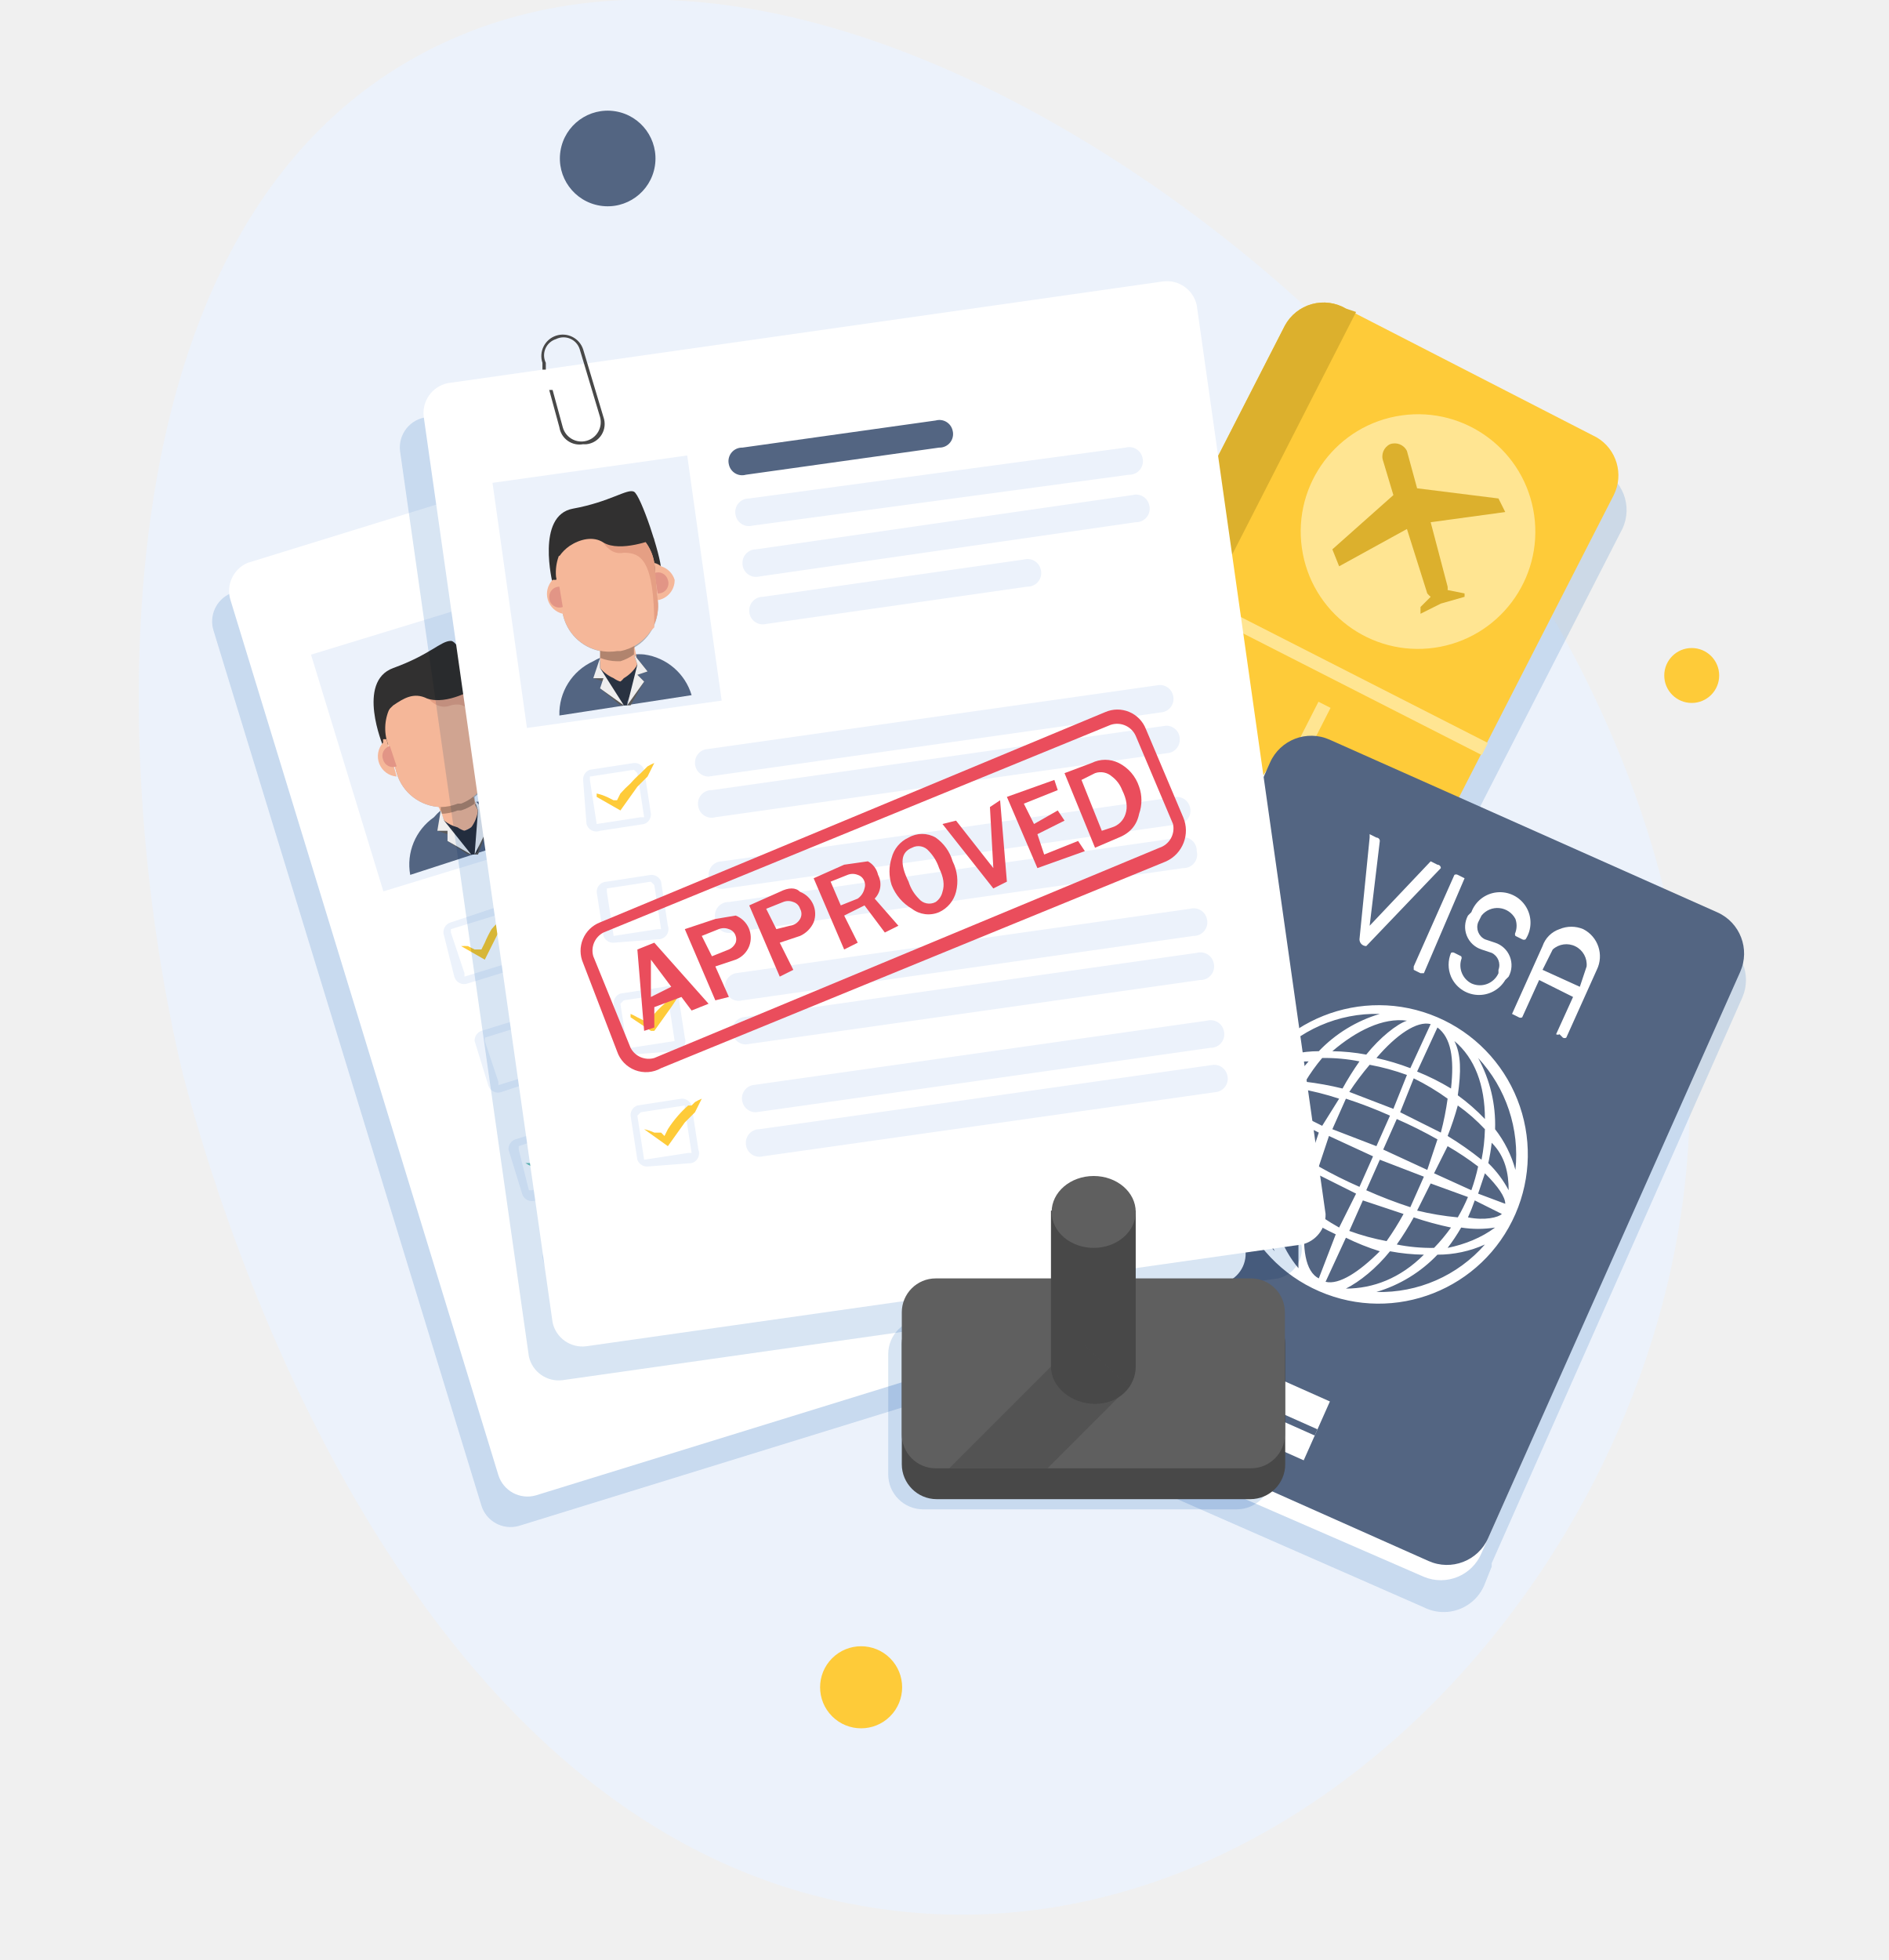
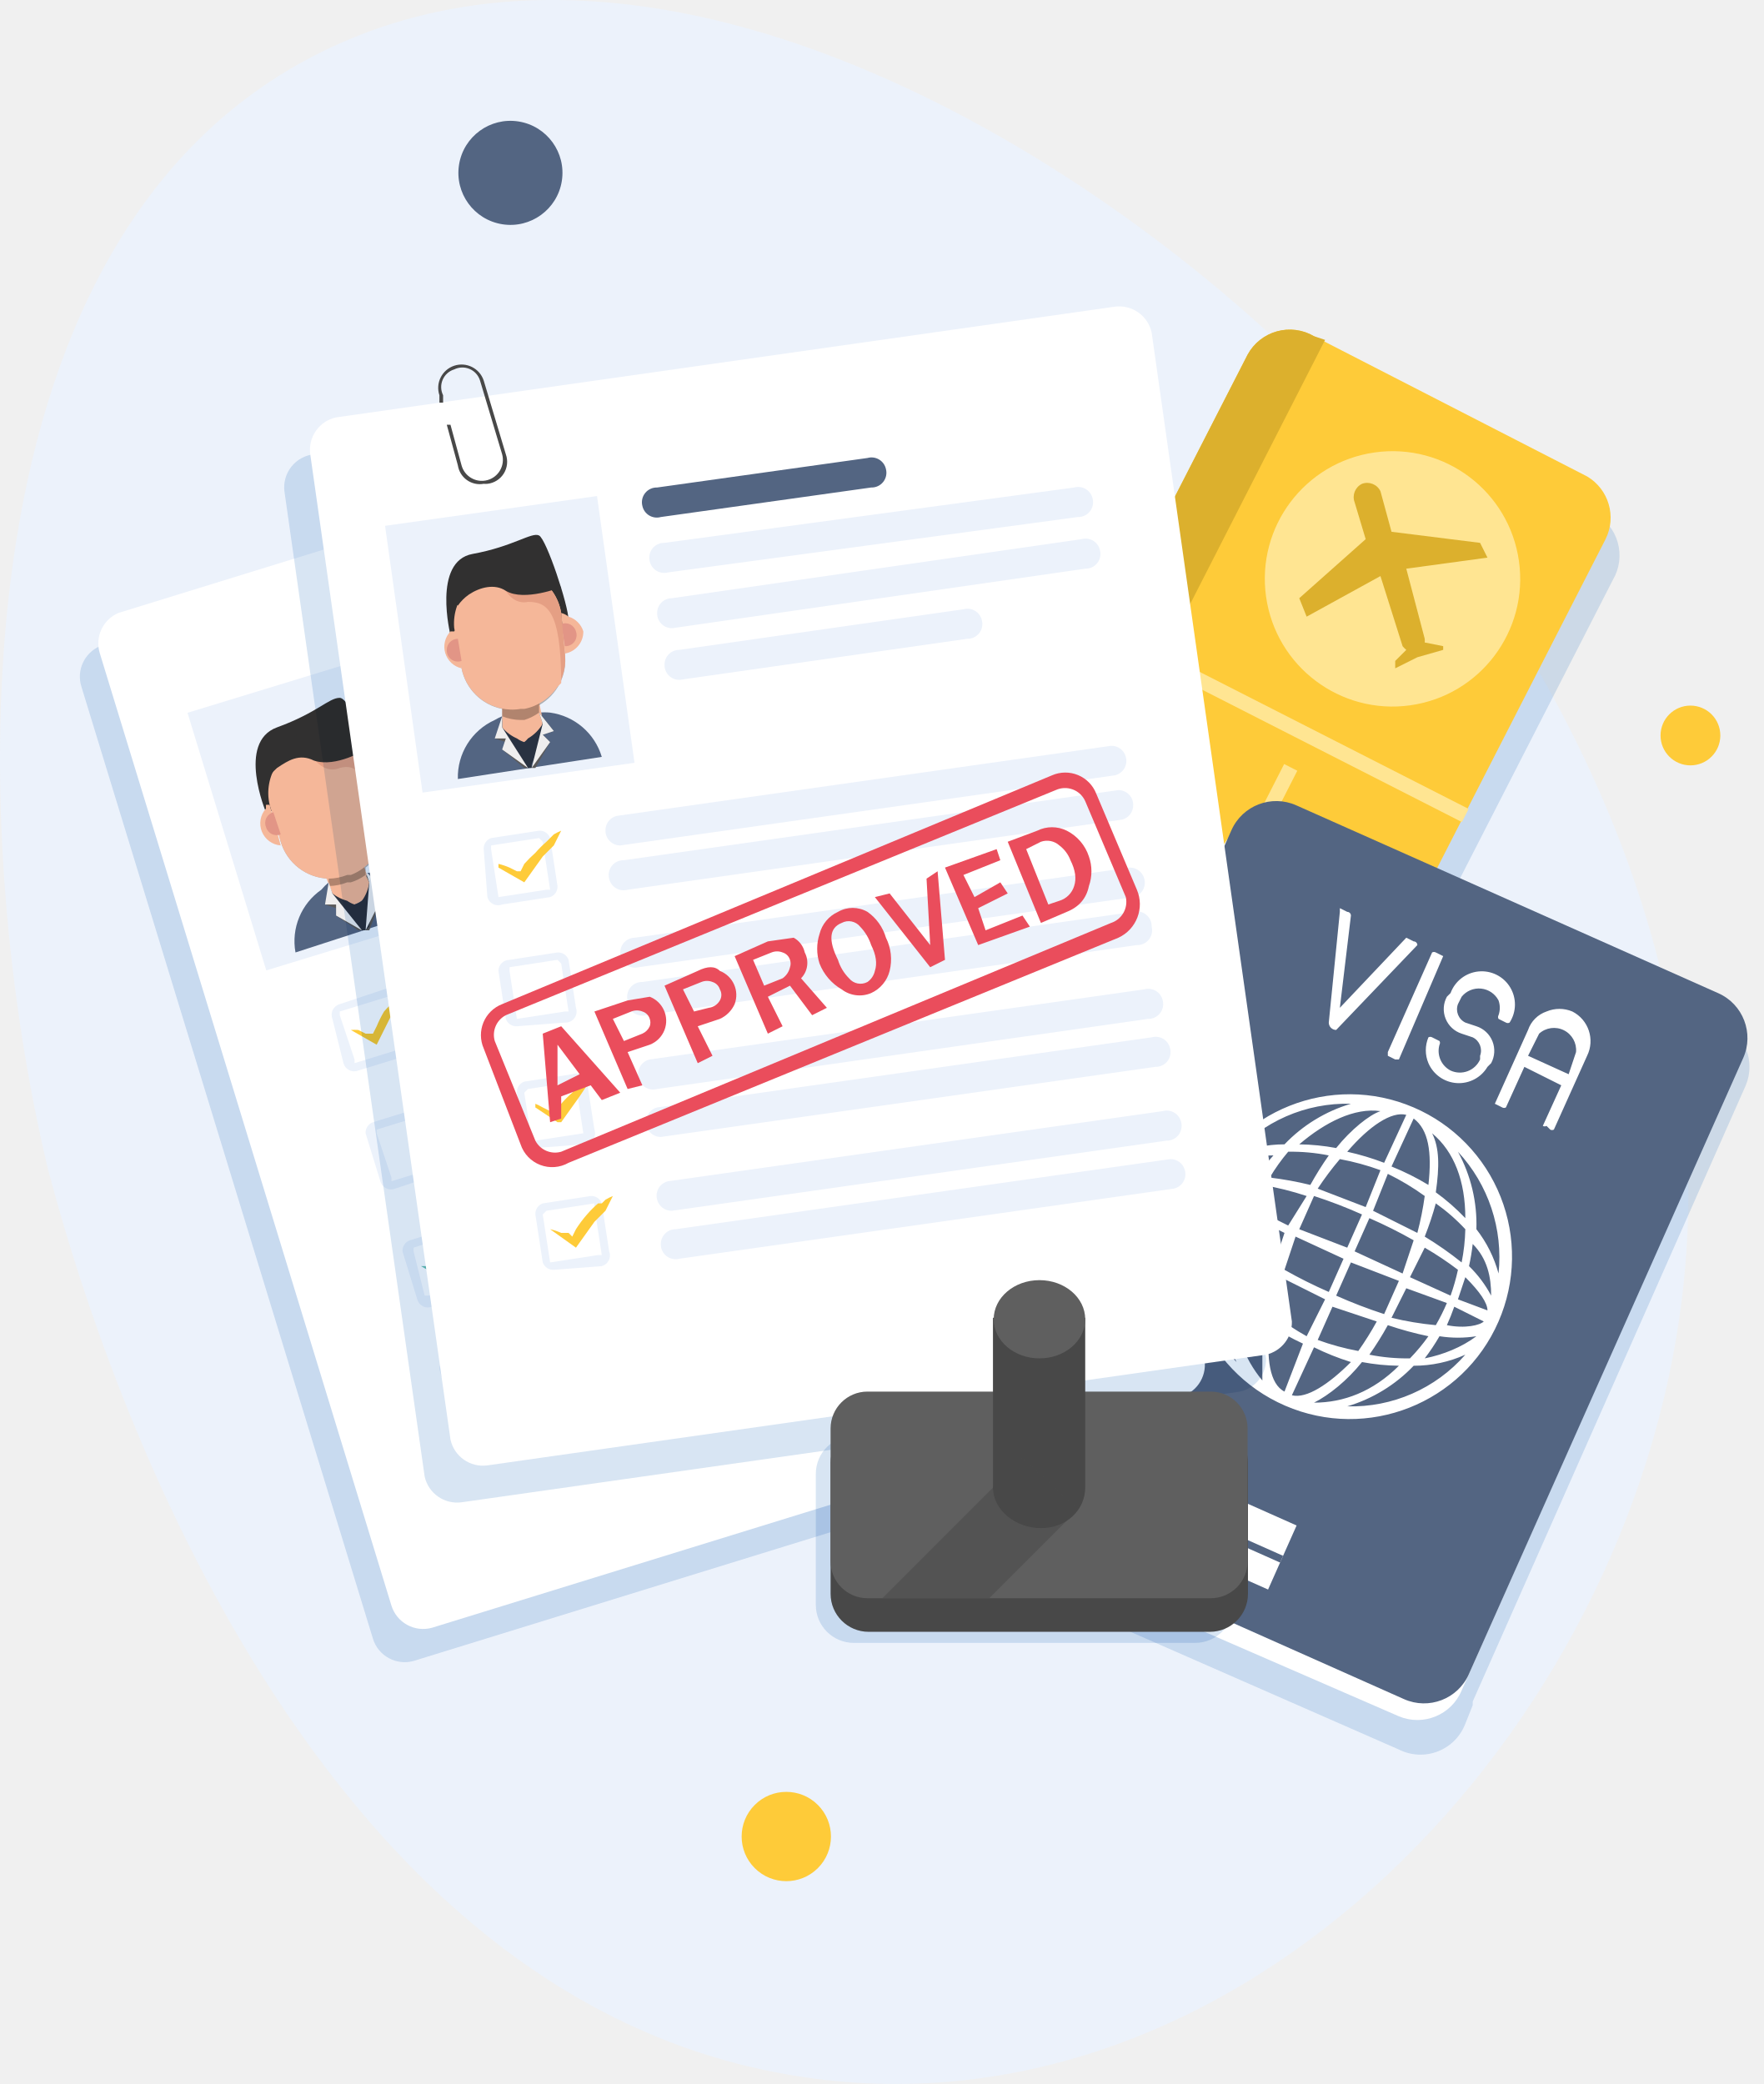
- <svg xmlns="http://www.w3.org/2000/svg" viewBox="0 0 557 578">
+ <svg xmlns="http://www.w3.org/2000/svg" viewBox="40.93 -0.11 477.78 564.75">
  <defs>
    <style>.cls-2{fill:#ecf2fb}.cls-3{fill:#3a7ec1;mix-blend-mode:multiply;opacity:.2}.cls-4{fill:#fecb39}.cls-5{fill:#dcb02d}.cls-6{fill:#ffe592}.cls-8{fill:#fedca5}.cls-9{fill:#fff}.cls-10{fill:#536582}.cls-11{fill:#313030}.cls-12{fill:#f5b799}.cls-13{fill:#010101;opacity:.28}.cls-14{fill:#e29586}.cls-15{fill:#e59f84}.cls-16{fill:#5b5a5a}.cls-17{fill:#293241}.cls-18{fill:#efeeee}.cls-21{fill:#484848}.cls-22{fill:#ea4d5c}.cls-23{fill:#5f5f5f}</style>
  </defs>
  <g style="isolation:isolate">
    <g id="Layer_1" data-name="Layer 1">
      <path d="M254 562c118 21 225-87 242-205 19-131-79-235-96-252-59-61-179-137-272-91C25 65 33 230 54 317c6 22 57 220 200 245Z" class="cls-2" />
      <path d="m473 139-75-38a13 13 0 0 0-17 6L275 314a13 13 0 0 0 5 18l75 38a13 13 0 0 0 17-6l106-207a13 13 0 0 0-5-18Z" class="cls-3" />
      <path d="m397 91 74 38a13 13 0 0 1 5 17L370 353a13 13 0 0 1-17 6l-74-38a13 13 0 0 1-6-18L379 96a13 13 0 0 1 18-5Z" class="cls-4" />
      <path d="m397 91 3 1-118 231-3-2a13 13 0 0 1-6-18L379 96a13 13 0 0 1 18-5Z" class="cls-5" />
      <circle cx="418.3" cy="156.8" r="34.6" class="cls-6" transform="rotate(-8 418 157)" />
      <path d="M395 153h4v93h-4z" class="cls-6" transform="rotate(-63 397 200)" />
      <path fill="#e19d2e" d="m347 233-42 81a5 5 0 0 1-6 2 5 5 0 0 1-3-6l42-82a5 5 0 0 1 7-2 5 5 0 0 1 2 7Z" />
      <path d="m350 267-28 56a5 5 0 0 1-7 2 5 5 0 0 1-2-7l29-56a5 5 0 0 1 6-2 5 5 0 0 1 2 7Z" class="cls-8" />
      <path d="M285 270h145v4H285z" class="cls-6" transform="rotate(-63 358 272)" />
      <path d="M356 306h8v25h-8z" class="cls-8" transform="rotate(-63 360 319)" />
      <path d="M364 288h12v25h-12z" class="cls-8" transform="rotate(-63 370 300)" />
      <path d="M362 300h4v25h-4z" class="cls-8" transform="rotate(-63 364 312)" />
      <path d="M365 296h3v25h-3z" class="cls-8" transform="rotate(-63 366 308)" />
      <path d="M373 274h8v25h-8z" class="cls-6" transform="rotate(-63 377 287)" />
      <path d="M378 268h4v25h-4z" class="cls-6" transform="rotate(-63 380 280)" />
      <path d="M382 253h12v25h-12z" class="cls-6" transform="rotate(-63 388 265)" />
      <path d="M391 239h8v25h-8z" class="cls-6" transform="rotate(-63 395 252)" />
      <path d="M396 233h4v25h-4z" class="cls-6" transform="rotate(-63 398 245)" />
      <path d="M381 264h3v25h-3z" class="cls-6" transform="rotate(-63 382 276)" />
      <path d="m422 154 22-3-2-4-24-3-3-11a4 4 0 0 0-5-2 4 4 0 0 0-2 5l3 10-18 16 2 5 20-11 6 19a6 6 0 0 0 1 1l-3 3v2l6-3 7-2v-1l-5-1a6 6 0 0 0 0-1Zm3 23Z" class="cls-5" />
      <path d="m507 277-115-51a13 13 0 0 0-17 7l-2 5-1 1-73 167a13 13 0 0 0 7 18l114 50a13 13 0 0 0 18-7l2-5v-1l74-167a13 13 0 0 0-7-17Z" class="cls-3" />
      <path d="m504 274-115-51a13 13 0 0 0-17 7l-74 167a13 13 0 0 0 7 18l115 50a13 13 0 0 0 17-7l74-167a13 13 0 0 0-7-17Z" class="cls-9" />
      <rect width="209.4" height="151.8" x="302" y="263" class="cls-10" rx="13.3" transform="rotate(-66 407 339)" />
      <path d="M424 300a44 44 0 1 0 23 58 44 44 0 0 0-23-58Zm23 45a34 34 0 0 0-6-12 41 41 0 0 0-5-21 42 42 0 0 1 11 33Zm-11 7 2-6c4 4 6 7 6 9Zm-2-1-11-5 4-8a85 85 0 0 1 9 6 56 56 0 0 1-2 7Zm-13-6-13-6 4-9a129 129 0 0 1 12 6l-3 9Zm-8-17 4-10a68 68 0 0 1 10 6 83 83 0 0 1-2 10l-12-6Zm5-12 6-13c4 3 5 9 4 18a69 69 0 0 0-10-5Zm-2-1a71 71 0 0 0-10-3c6-7 12-11 16-10Zm-1 2-4 10-13-5a83 83 0 0 1 6-8 68 68 0 0 1 11 3Zm-5 12-4 9-13-5 4-9a130 130 0 0 1 13 5Zm-20 3-10-5a59 59 0 0 1 3-6 83 83 0 0 1 12 3l-5 8Zm-13-6-8-4c2-1 6-2 11-1l-2 5Zm-9-1 8 3-2 6-6-9Zm11 4 10 5-3 9a85 85 0 0 1-9-7 59 59 0 0 1 2-7Zm13 6 13 6-4 9a130 130 0 0 1-12-6l3-9Zm8 17-5 10a68 68 0 0 1-9-6 83 83 0 0 1 2-10l12 6Zm-6 12-5 13c-4-2-5-9-4-18a70 70 0 0 0 9 5Zm3 1a69 69 0 0 0 10 4c-6 6-12 10-16 9Zm1-2 4-9 12 4a83 83 0 0 1-5 8 68 68 0 0 1-11-3Zm5-12 4-9 13 5-4 9a133 133 0 0 1-13-5Zm19-2 11 4a54 54 0 0 1-3 6 83 83 0 0 1-12-2l4-8Zm13 5 8 4c-1 1-5 2-10 1a57 57 0 0 0 2-5Zm4-11a57 57 0 0 0 1-6c4 4 5 9 5 14a32 32 0 0 0-6-8Zm-2-1a93 93 0 0 0-10-7 86 86 0 0 0 3-9 52 52 0 0 1 8 7 52 52 0 0 1-1 9Zm-7-19c1-7 1-12-1-16 6 5 9 13 9 23a58 58 0 0 0-8-7Zm-27-12a58 58 0 0 0-10-1c7-6 15-10 22-9-3 1-8 5-12 10Zm-2 2a86 86 0 0 0-5 8 92 92 0 0 0-11-2 52 52 0 0 1 5-7 52 52 0 0 1 11 1Zm-19 5a32 32 0 0 0-10 0c4-3 8-5 14-5a56 56 0 0 0-4 5Zm-8 19a55 55 0 0 0-2 7c-3-5-5-10-5-14a32 32 0 0 0 7 7Zm2 2a92 92 0 0 0 9 6 84 84 0 0 0-2 10 53 53 0 0 1-8-8 52 52 0 0 1 1-8Zm7 18v17c-5-6-8-14-8-23a57 57 0 0 0 8 6Zm27 12a58 58 0 0 0 10 1c-7 7-15 10-23 10 4-2 9-6 13-11Zm2-2a85 85 0 0 0 5-8 94 94 0 0 0 11 3 51 51 0 0 1-5 6 52 52 0 0 1-11-1Zm19-5a32 32 0 0 0 10 0c-4 3-9 5-14 6a56 56 0 0 0 4-6Zm-24-63a41 41 0 0 0-18 11 34 34 0 0 0-14 3 41 41 0 0 1 32-14Zm-42 36a34 34 0 0 0 7 13 41 41 0 0 0 4 21 41 41 0 0 1-11-34Zm41 46a41 41 0 0 0 18-11 34 34 0 0 0 14-3 41 41 0 0 1-32 14Z" class="cls-9" />
      <path d="M364 400h19v31h-19z" class="cls-9" transform="rotate(-66 374 415)" />
      <path d="M372 400h2v31h-2z" class="cls-10" transform="rotate(-66 374 415)" />
      <path d="M378 417c-1 2-4 2-6 1s-3-3-3-5 4-2 6-1 3 3 3 5Z" class="cls-10" />
      <path d="m401 277 3-30v-1l2 1a1 1 0 0 1 1 1l-3 25 18-19 2 1a1 1 0 0 1 1 1l-22 23a2 2 0 0 1-2-2Zm19 10h-1l-2-1v-1l12-27a1 1 0 0 1 1 0l2 1Zm8 1a9 9 0 0 1 0-7 1 1 0 0 1 1 0l2 1a1 1 0 0 1 0 1 6 6 0 0 0 3 7 6 6 0 0 0 8-3v-1a4 4 0 0 0-2-5l-3-1a7 7 0 0 1-4-10l1-1a9 9 0 1 1 16 8 1 1 0 0 1-1 0l-2-1a1 1 0 0 1 0-1 6 6 0 0 0 0-4 6 6 0 0 0-10-1l-1 2a4 4 0 0 0 2 5l3 1a7 7 0 0 1 4 10l-1 1a9 9 0 0 1-16-1Zm39-14a9 9 0 0 1 4 12l-9 20a1 1 0 0 1-1 0l-1-1a1 1 0 0 1-1 0l5-11-10-5-5 11a1 1 0 0 1-1 0l-2-1 9-20a8 8 0 0 1 5-5 9 9 0 0 1 7 0Zm-1 17 2-6a6 6 0 0 0-10-5l-3 6Z" class="cls-9" />
      <path d="m362 377-79-258a9 9 0 0 0-11-6L68 175a9 9 0 0 0-5 11l79 258a9 9 0 0 0 11 6l204-63a9 9 0 0 0 5-10Z" class="cls-3" />
      <path d="m288 109 79 258a9 9 0 0 1-5 11l-204 63a9 9 0 0 1-11-6L68 177a9 9 0 0 1 5-11l204-63a9 9 0 0 1 11 6Z" class="cls-9" />
      <path d="M101 183h58v73h-58z" class="cls-2" transform="rotate(-17 130 219)" />
      <path d="m158 246-37 12a17 17 0 0 1 7-17 16 16 0 0 1 2-2 19 19 0 0 1 2 0l6-2a17 17 0 0 1 14 2 17 17 0 0 1 6 7Z" class="cls-10" />
      <path d="M113 220s-8-19 3-23 14-8 17-8 10 18 11 21-31 10-31 10Z" class="cls-11" />
      <path d="m139 233 2 6c1 2-1 5-4 6s-5-1-6-3l-2-5a4 4 0 0 1 1-3 4 4 0 0 1 0-1 6 6 0 0 1 1-1 6 6 0 0 1 2-1 6 6 0 0 1 3-1 6 6 0 0 1 1 1 5 5 0 0 1 1 0 4 4 0 0 1 1 2Z" class="cls-12" />
      <path d="m142 212 3 8a14 14 0 0 1-5 15v2a14 14 0 0 1-4 2h-1a14 14 0 0 1-5 1v-2a14 14 0 0 1-13-10l-2-8a14 14 0 0 1 9-17h1a14 14 0 0 1 9 0 14 14 0 0 1 8 9Z" class="cls-13" />
      <path d="m142 210 3 10a14 14 0 0 1 0 7l-1 1a12 12 0 0 1 0 1 14 14 0 0 1-8 8h-1a14 14 0 0 1-5 1 14 14 0 0 1-13-10l-3-10a14 14 0 0 1 2-11 13 13 0 0 1 1-2 14 14 0 0 1 6-4l1-1a13 13 0 0 1 7 0 9 9 0 0 1 1 0 12 12 0 0 1 1 1 14 14 0 0 1 9 9Z" class="cls-12" />
      <path d="M148 213a6 6 0 0 1-3 7l-3-10a5 5 0 0 1 2-1 6 6 0 0 1 4 4Z" class="cls-12" />
      <path d="M146 214a3 3 0 0 1-2 4l-2-6a3 3 0 0 1 4 2Z" class="cls-14" />
      <path d="m114 218 3 11a6 6 0 0 1-4-10v-1a5 5 0 0 1 1 0Z" class="cls-12" />
      <path d="M113 224a3 3 0 0 0 4 2l-2-6a3 3 0 0 0-2 4Z" class="cls-14" />
      <path d="m142 210 3 10a14 14 0 0 1 0 7l-1 1c-3-20-7-21-11-20-5 2-8-4-8-4l7-4a12 12 0 0 1 1 1 14 14 0 0 1 9 9Z" class="cls-15" />
      <path d="m142 243 2 1-3 8h-1l1-13-1-2 5 4-3 2z" class="cls-16" />
      <path d="m143 241-1 1v2l-1 7-1 1h-1l-2-1-4-4-1-2-1-1v-2a11 11 0 0 0 4 2 7 7 0 0 0 2 1 7 7 0 0 0 2-1 11 11 0 0 0 2-5v-1Z" class="cls-17" />
      <path d="m142 242 2 2-4 8 1-13-1-3 5 5-3 1z" class="cls-18" />
      <path d="M139 252h-1l-6-4v-2l-3-1 1-5 1 2v1l8 9z" class="cls-16" />
      <path d="m139 252-7-4v-3h-3l1-6 1 3 8 10z" class="cls-18" />
      <path d="M132 198h-8a24 24 0 0 0-6 3l-5 5v2a5 5 0 0 0-1 1v2h1v1a12 12 0 0 1 3-4c3-2 6-4 10-2 6 2 14-3 14-3Z" class="cls-11" />
      <path d="m151 286-13 4a3 3 0 0 1-4-2l-3-12a3 3 0 0 1 2-4l12-4a3 3 0 0 1 4 2l4 12a3 3 0 0 1-2 4Zm-18-12v1l4 12v1l13-4v-1l-4-12v-1Zm27 44-12 4a3 3 0 0 1-4-2l-4-13a3 3 0 0 1 2-3l13-4a3 3 0 0 1 4 2l3 12a3 3 0 0 1-2 4Zm-17-12v1l4 12v1l13-4v-1l-4-12v-1Zm27 44-12 4a3 3 0 0 1-4-2l-4-13a3 3 0 0 1 2-3l13-4a3 3 0 0 1 3 2l4 12a3 3 0 0 1-2 4Zm-17-12v1l3 12h1l13-3v-1l-4-12-1-1Zm27 44-13 4a3 3 0 0 1-3-2l-4-13a3 3 0 0 1 2-3l12-4a3 3 0 0 1 4 2l4 12a3 3 0 0 1-2 4Zm-17-12-1 1 4 12h1l12-3 1-1-4-13h-1Z" class="cls-2" />
      <path d="M151 267a15 15 0 0 0-2 2v1l-1 1a30 30 0 0 0-3 3 32 32 0 0 0-2 4l-1 2h-2l-2-1a17 17 0 0 0-2 0l7 4 4-8 2-3 2-4v-1Z" class="cls-4" />
      <path fill="#64bfb4" d="M171 331a15 15 0 0 0-2 1l-1 1-1 1a30 30 0 0 0-2 3 34 34 0 0 0-3 4l-1 3-1-1h-2a17 17 0 0 0-2 0h-1l7 4h1l4-8 2-4 2-4Zm10 32h-1a15 15 0 0 0-1 1l-1 1-1 1a30 30 0 0 0-3 3 34 34 0 0 0-2 4l-1 2h-3a17 17 0 0 0-3-1v1l7 4 1-1 4-7 2-4 2-4Z" />
      <path d="m297 229-129 40a4 4 0 0 1-6-3 4 4 0 0 1 3-5l129-40a4 4 0 0 1 5 3 4 4 0 0 1-2 5Z" class="cls-2" />
      <path fill="#4b78bc" d="m219 162-55 17a4 4 0 0 1-5-2 4 4 0 0 1 3-5l55-17a4 4 0 0 1 5 2 4 4 0 0 1-3 5Z" />
      <path d="m276 161-107 33a4 4 0 0 1-5-3 4 4 0 0 1 2-5l108-33a4 4 0 0 1 5 3 4 4 0 0 1-3 5Zm4 14-107 33a4 4 0 0 1-5-3 4 4 0 0 1 2-5l108-33a4 4 0 0 1 5 3 4 4 0 0 1-3 5Zm-28 24-75 23a4 4 0 0 1-5-3 4 4 0 0 1 3-5l74-23a4 4 0 0 1 5 3 4 4 0 0 1-2 5Zm48 42-129 40a4 4 0 0 1-5-3 4 4 0 0 1 3-5l129-40a4 4 0 0 1 5 3 4 4 0 0 1-3 5Zm7 20-130 40a4 4 0 0 1-5-3 4 4 0 0 1 3-5l129-40a4 4 0 0 1 5 3 4 4 0 0 1-2 5Zm3 12-129 40a4 4 0 0 1-5-3 4 4 0 0 1 3-5l129-40a4 4 0 0 1 5 3 4 4 0 0 1-3 5Zm6 20-129 39a4 4 0 0 1-5-2 4 4 0 0 1 3-5l129-40a4 4 0 0 1 5 3 4 4 0 0 1-3 5Zm4 12-129 40a4 4 0 0 1-5-3 4 4 0 0 1 3-5l129-40a4 4 0 0 1 5 3 4 4 0 0 1-3 5Zm6 20-129 39a4 4 0 0 1-5-2 4 4 0 0 1 3-5l129-40a4 4 0 0 1 5 3 4 4 0 0 1-3 5Zm4 12-129 40a4 4 0 0 1-5-3 4 4 0 0 1 2-5l129-40a4 4 0 0 1 6 3 4 4 0 0 1-3 5Z" class="cls-2" />
      <path d="m384 368-37-268a9 9 0 0 0-10-7l-211 30a9 9 0 0 0-8 10l38 267a9 9 0 0 0 10 7l211-30a9 9 0 0 0 7-9Z" class="cls-3" />
      <path d="m353 90 38 268a9 9 0 0 1-7 9l-211 30a9 9 0 0 1-10-7l-38-267a9 9 0 0 1 7-10l211-30a9 9 0 0 1 10 7Z" class="cls-9" />
      <path d="M150 138h58v73h-58z" class="cls-2" transform="rotate(-8 179 174)" />
      <path d="m204 205-39 6a17 17 0 0 1 10-16 15 15 0 0 1 2-1 17 17 0 0 1 2 0l6-1a17 17 0 0 1 2 0 16 16 0 0 1 3 0 17 17 0 0 1 14 12Z" class="cls-10" />
      <path d="M163 172s-5-20 6-22 16-6 18-5 8 19 8 23-32 4-32 4Z" class="cls-11" />
      <path d="m187 190 1 5c0 3-2 5-5 6s-5-2-6-4v-6a4 4 0 0 1 1-3 5 5 0 0 1 1-1 6 6 0 0 1 5-1 6 6 0 0 1 1 1 4 4 0 0 1 1 0 4 4 0 0 1 1 3Z" class="cls-12" />
      <path d="m193 169 1 8a14 14 0 0 1-7 14v2a14 14 0 0 1-4 2h-1a14 14 0 0 1-5-1v-2a14 14 0 0 1-11-11l-1-8a14 14 0 0 1 11-16h2a14 14 0 0 1 8 2 14 14 0 0 1 7 10Z" class="cls-13" />
      <path d="m193 166 1 11a14 14 0 0 1-1 7v1l-1 1a14 14 0 0 1-9 6h-1a14 14 0 0 1-16-11l-2-11a14 14 0 0 1 4-11 12 12 0 0 1 1-1 14 14 0 0 1 7-3h1a13 13 0 0 1 6 0 9 9 0 0 1 2 1 15 15 0 0 1 1 0 14 14 0 0 1 7 10Z" class="cls-12" />
      <path d="M199 171a6 6 0 0 1-5 6l-1-11a5 5 0 0 1 2 1 6 6 0 0 1 4 4Z" class="cls-12" />
      <path d="M197 171a3 3 0 0 1-3 4l-1-6a3 3 0 0 1 4 2Z" class="cls-14" />
      <path d="m165 170 1 11a6 6 0 0 1-3-10h1a6 6 0 0 1 1-1Z" class="cls-12" />
      <path d="M162 176a3 3 0 0 0 4 3l-1-6a3 3 0 0 0-3 3Z" class="cls-14" />
      <path d="m193 166 1 11a14 14 0 0 1-1 7v1c0-20-4-22-9-22-5 1-7-5-7-5l8-2a15 15 0 0 1 1 0 14 14 0 0 1 7 10Z" class="cls-15" />
      <path d="m188 199 2 2-4 7h-1l3-12-1-3 4 5-3 1z" class="cls-16" />
      <path d="m189 197-1 2v1l-3 7v1h-1l-2-2-4-4v-2l-1-1v-2a11 11 0 0 0 4 3 7 7 0 0 0 2 1 6 6 0 0 0 1-1 11 11 0 0 0 4-4 5 5 0 0 0 0-1Z" class="cls-17" />
      <path d="m188 199 2 2-5 7 3-12-1-3 4 5-3 1z" class="cls-18" />
      <path d="M184 208h-1l-6-5 1-2-3-1 2-5v2l7 11z" class="cls-16" />
      <path d="m184 208-7-5 1-3h-3l2-6v3l7 11z" class="cls-18" />
      <path d="m185 154-8-1a24 24 0 0 0-6 1l-6 5v1a5 5 0 0 0-1 1v3-1l1 1a12 12 0 0 1 3-3c3-2 7-3 10-1 5 3 15-1 15-1Z" class="cls-11" />
      <path d="m190 243-13 2a3 3 0 0 1-4-2l-1-13a3 3 0 0 1 2-3l13-2a3 3 0 0 1 3 2l2 13a3 3 0 0 1-2 3Zm-16-14v1l2 13 13-2h1l-2-13-1-1Zm20 48-13 1a3 3 0 0 1-3-2l-2-13a3 3 0 0 1 3-3l13-2a3 3 0 0 1 3 2l2 13a3 3 0 0 1-3 4Zm-15-15v1l2 13 13-2h1l-2-13-1-1Zm20 48-13 1a3 3 0 0 1-3-2l-2-13a3 3 0 0 1 2-3l13-2a3 3 0 0 1 4 2l2 13a3 3 0 0 1-3 4Zm-15-15-1 1 2 13h1l13-2-2-13v-1Zm20 48-13 1a3 3 0 0 1-3-2l-2-13a3 3 0 0 1 2-3l13-2a3 3 0 0 1 3 2l2 13a3 3 0 0 1-2 4Zm-15-15-1 1 2 13 13-2h1l-2-13v-1Z" class="cls-2" />
      <path d="M193 225a16 16 0 0 0-2 1l-1 1-1 1a30 30 0 0 0-3 3 34 34 0 0 0-3 3l-1 2h-1l-2-1a17 17 0 0 0-3-1v1l7 4 5-7 3-3 2-4Zm14 99a15 15 0 0 0-2 1l-1 1h-1a30 30 0 0 0-3 3 33 33 0 0 0-3 4l-1 2-1-1h-2a15 15 0 0 0-3-1l7 5 5-7 3-3 2-4Zm-4-34a15 15 0 0 0-2 1l-1 1-1 1a30 30 0 0 0-3 3 31 31 0 0 0-3 3l-1 2h-2l-2-1a17 17 0 0 0-2-1v1l6 4h1l5-7 2-3 3-4Z" class="cls-4" />
      <path d="m343 210-134 19a4 4 0 0 1-4-4 4 4 0 0 1 3-4l134-19a4 4 0 0 1 4 3 4 4 0 0 1-3 5Z" class="cls-2" />
      <path d="m277 132-57 8a4 4 0 0 1-5-3 4 4 0 0 1 4-5l57-8a4 4 0 0 1 5 3 4 4 0 0 1-4 5Z" class="cls-10" />
      <path d="m333 140-111 15a4 4 0 0 1-5-3 4 4 0 0 1 4-5l111-15a4 4 0 0 1 5 3 4 4 0 0 1-4 5Zm2 14-111 16a4 4 0 0 1-5-4 4 4 0 0 1 4-4l111-16a4 4 0 0 1 5 3 4 4 0 0 1-4 5Zm-32 19-77 11a4 4 0 0 1-5-4 4 4 0 0 1 4-4l77-11a4 4 0 0 1 5 3 4 4 0 0 1-4 5Zm42 49-134 19a4 4 0 0 1-5-3 4 4 0 0 1 4-5l134-19a4 4 0 0 1 4 4 4 4 0 0 1-3 4Zm3 21-134 19a4 4 0 0 1-5-4 4 4 0 0 1 4-4l134-19a4 4 0 0 1 4 3 4 4 0 0 1-3 5Zm1 13-133 19a4 4 0 0 1-5-4 4 4 0 0 1 4-5l133-19a4 4 0 0 1 5 4 4 4 0 0 1-4 5Zm3 20-133 19a4 4 0 0 1-5-3 4 4 0 0 1 3-5l134-19a4 4 0 0 1 5 3 4 4 0 0 1-4 5Zm2 13-134 19a4 4 0 0 1-4-4 4 4 0 0 1 3-4l134-19a4 4 0 0 1 5 3 4 4 0 0 1-4 5Zm3 20-134 19a4 4 0 0 1-4-3 4 4 0 0 1 3-5l134-19a4 4 0 0 1 5 3 4 4 0 0 1-4 5Zm2 13-134 19a4 4 0 0 1-5-4 4 4 0 0 1 4-4l134-19a4 4 0 0 1 4 3 4 4 0 0 1-3 5Z" class="cls-2" />
      <path d="m178 123-6-20a6 6 0 0 0-12 4v2h1v-2a5 5 0 0 1 3-7 5 5 0 0 1 7 3l6 20a5 5 0 0 1-11 3l-3-11h-1l3 11a6 6 0 0 0 7 5 6 6 0 0 0 1 0 6 6 0 0 0 5-8Z" class="cls-21" />
      <path d="m209 296-5 2-3-4-8 3v6l-3 1-2-24 5-2Zm-11-5-6-8v11Zm17 3-4 1-9-21 9-3 6-1a7 7 0 0 1 4 9 7 7 0 0 1-4 4l-6 2Zm-5-12 5-2a4 4 0 0 0 2-2 3 3 0 0 0 0-2 3 3 0 0 0-2-2 4 4 0 0 0-3 0l-5 2Zm24 4-4 2-9-21 9-4q4-2 6 0a7 7 0 0 1 4 9 8 8 0 0 1-4 4l-6 2Zm-5-12 4-1a4 4 0 0 0 3-2 3 3 0 0 0 0-3 3 3 0 0 0-2-2 4 4 0 0 0-3 0l-5 2Zm36-1-4 2-6-8-6 3 4 8-4 2-9-21 9-4 7-1a6 6 0 0 1 3 4 6 6 0 0 1-1 7Zm-17-6 5-2a5 5 0 0 0 2-3 3 3 0 0 0 0-2 3 3 0 0 0-2-2 4 4 0 0 0-3 0l-5 2Zm29 2a8 8 0 0 1-8-1 14 14 0 0 1-6-7 13 13 0 0 1 0-8 9 9 0 0 1 5-6 8 8 0 0 1 8 0 13 13 0 0 1 5 7 13 13 0 0 1 1 9 9 9 0 0 1-5 6Zm-1-3a5 5 0 0 0 2-3q1-3-1-7a13 13 0 0 0-3-5 4 4 0 0 0-5-1q-5 2-1 10a12 12 0 0 0 3 5 4 4 0 0 0 5 1Zm21-6-4 2-15-19 4-1 11 14-1-18 3-2Zm23-9-14 5-9-21 14-5 1 3-10 4 3 6 7-4 2 3-8 4 2 6 10-4Zm3-1-9-22 8-3a9 9 0 0 1 8 0 12 12 0 0 1 6 7 12 12 0 0 1 0 8q-1 5-6 7Zm2-5 3-1a6 6 0 0 0 4-4q1-3-1-7a9 9 0 0 0-3-4 5 5 0 0 0-5-1l-4 2Z" class="cls-22" />
      <path d="m344 254-149 61a9 9 0 0 1-13-5l-10-26a9 9 0 0 1 5-12l149-62a9 9 0 0 1 12 5l11 26a10 10 0 0 1-5 13Zm-166 21a6 6 0 0 0-3 7l11 27a6 6 0 0 0 7 3l149-62a6 6 0 0 0 4-7l-11-26a6 6 0 0 0-8-3Z" class="cls-22" />
      <rect width="113.1" height="56.1" x="262" y="389" class="cls-3" rx="10.3" />
      <rect width="113.1" height="56.1" x="266" y="386" class="cls-21" rx="10.3" />
      <path d="M379 387v36a10 10 0 0 1-10 10h-93a10 10 0 0 1-10-10v-36a10 10 0 0 1 10-10h93a10 10 0 0 1 10 10Z" class="cls-23" />
      <path d="M310 357v46c0 6 6 11 13 11s12-5 12-11v-46Z" class="cls-21" />
      <ellipse cx="322.6" cy="357.4" class="cls-23" rx="12.4" ry="10.6" />
      <path fill="#484848" d="m333 409-24 24h-29l38-38 15 14z" opacity=".5" />
      <circle cx="179.3" cy="47.2" r="14.1" class="cls-10" transform="rotate(-81 179 47)" />
      <circle cx="499" cy="199.2" r="8.1" class="cls-4" />
      <circle cx="254.3" cy="497.7" r="12.1" class="cls-4" transform="rotate(-45 254 498)" />
    </g>
  </g>
</svg>
